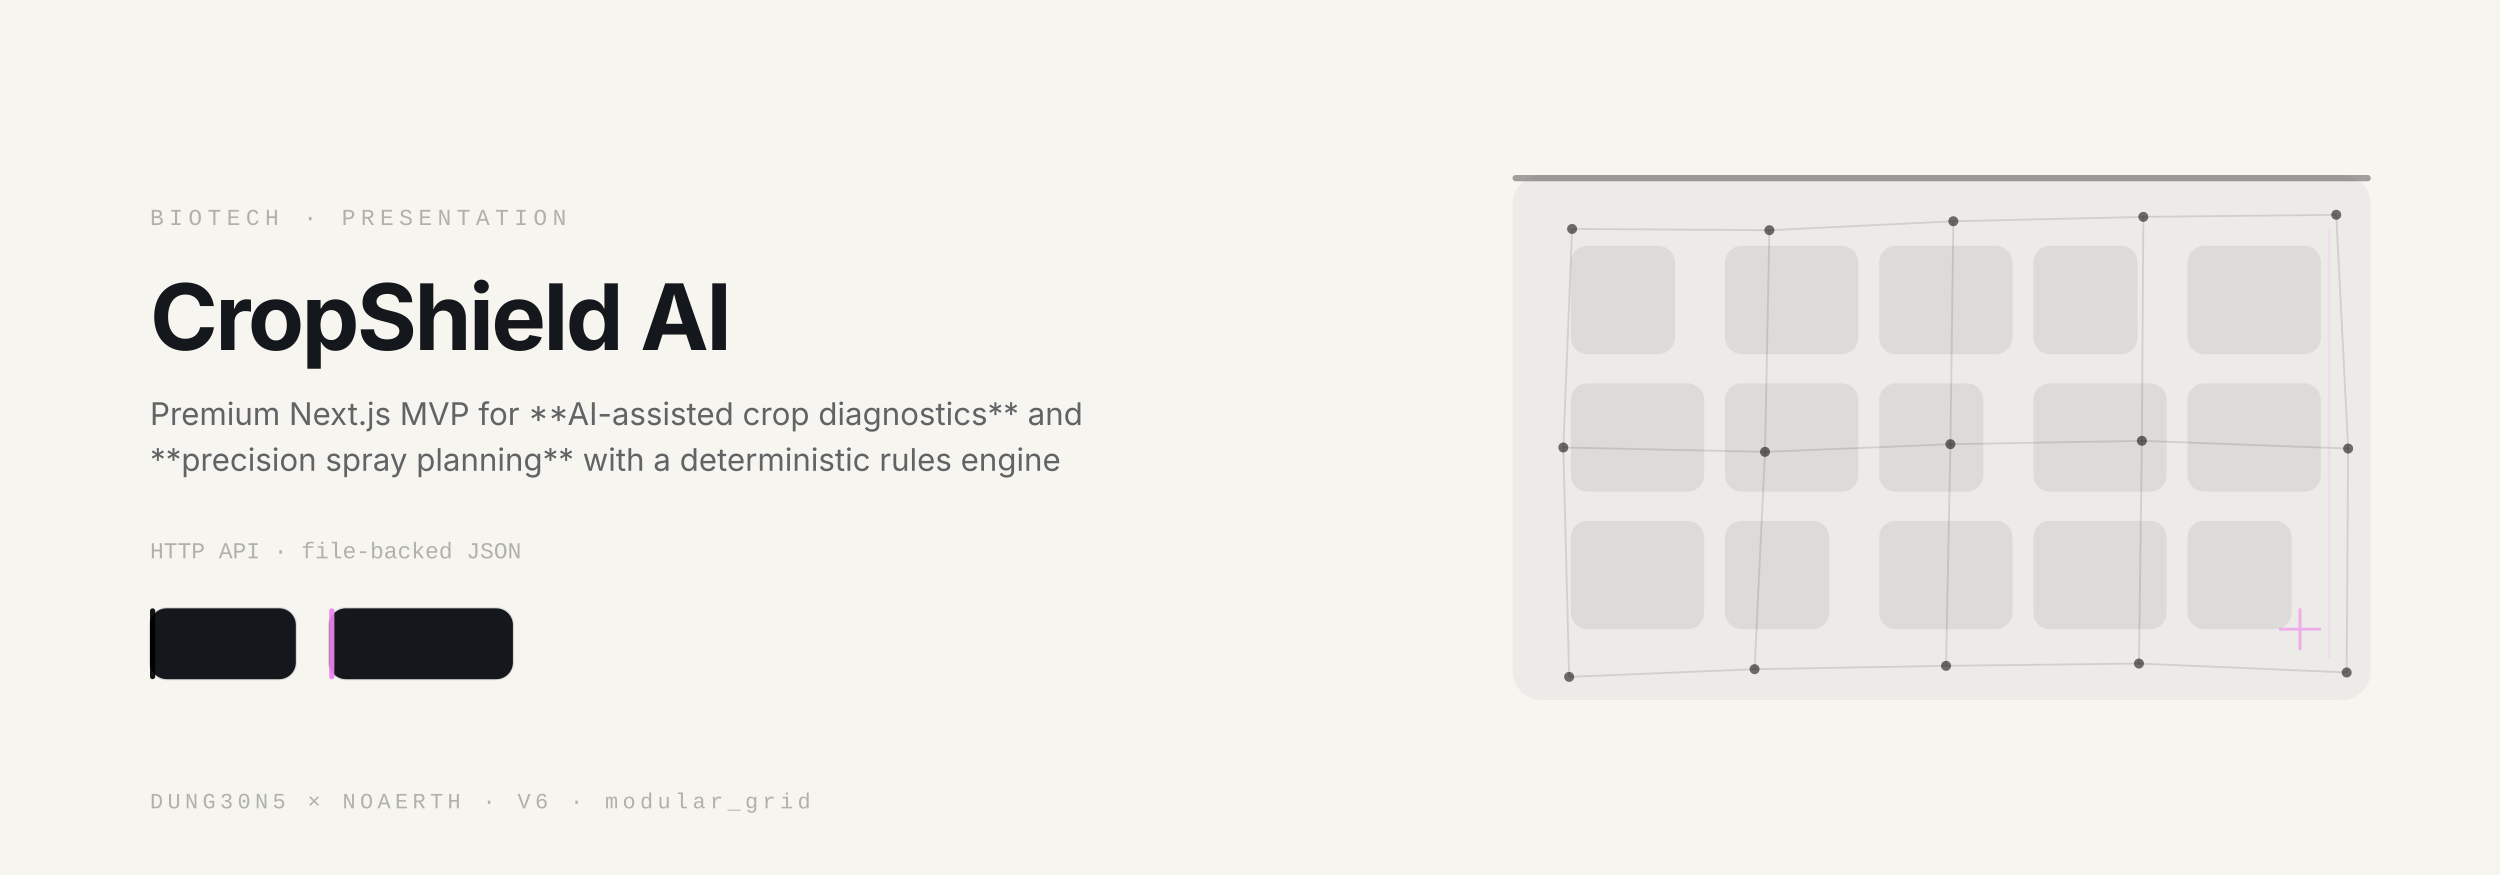
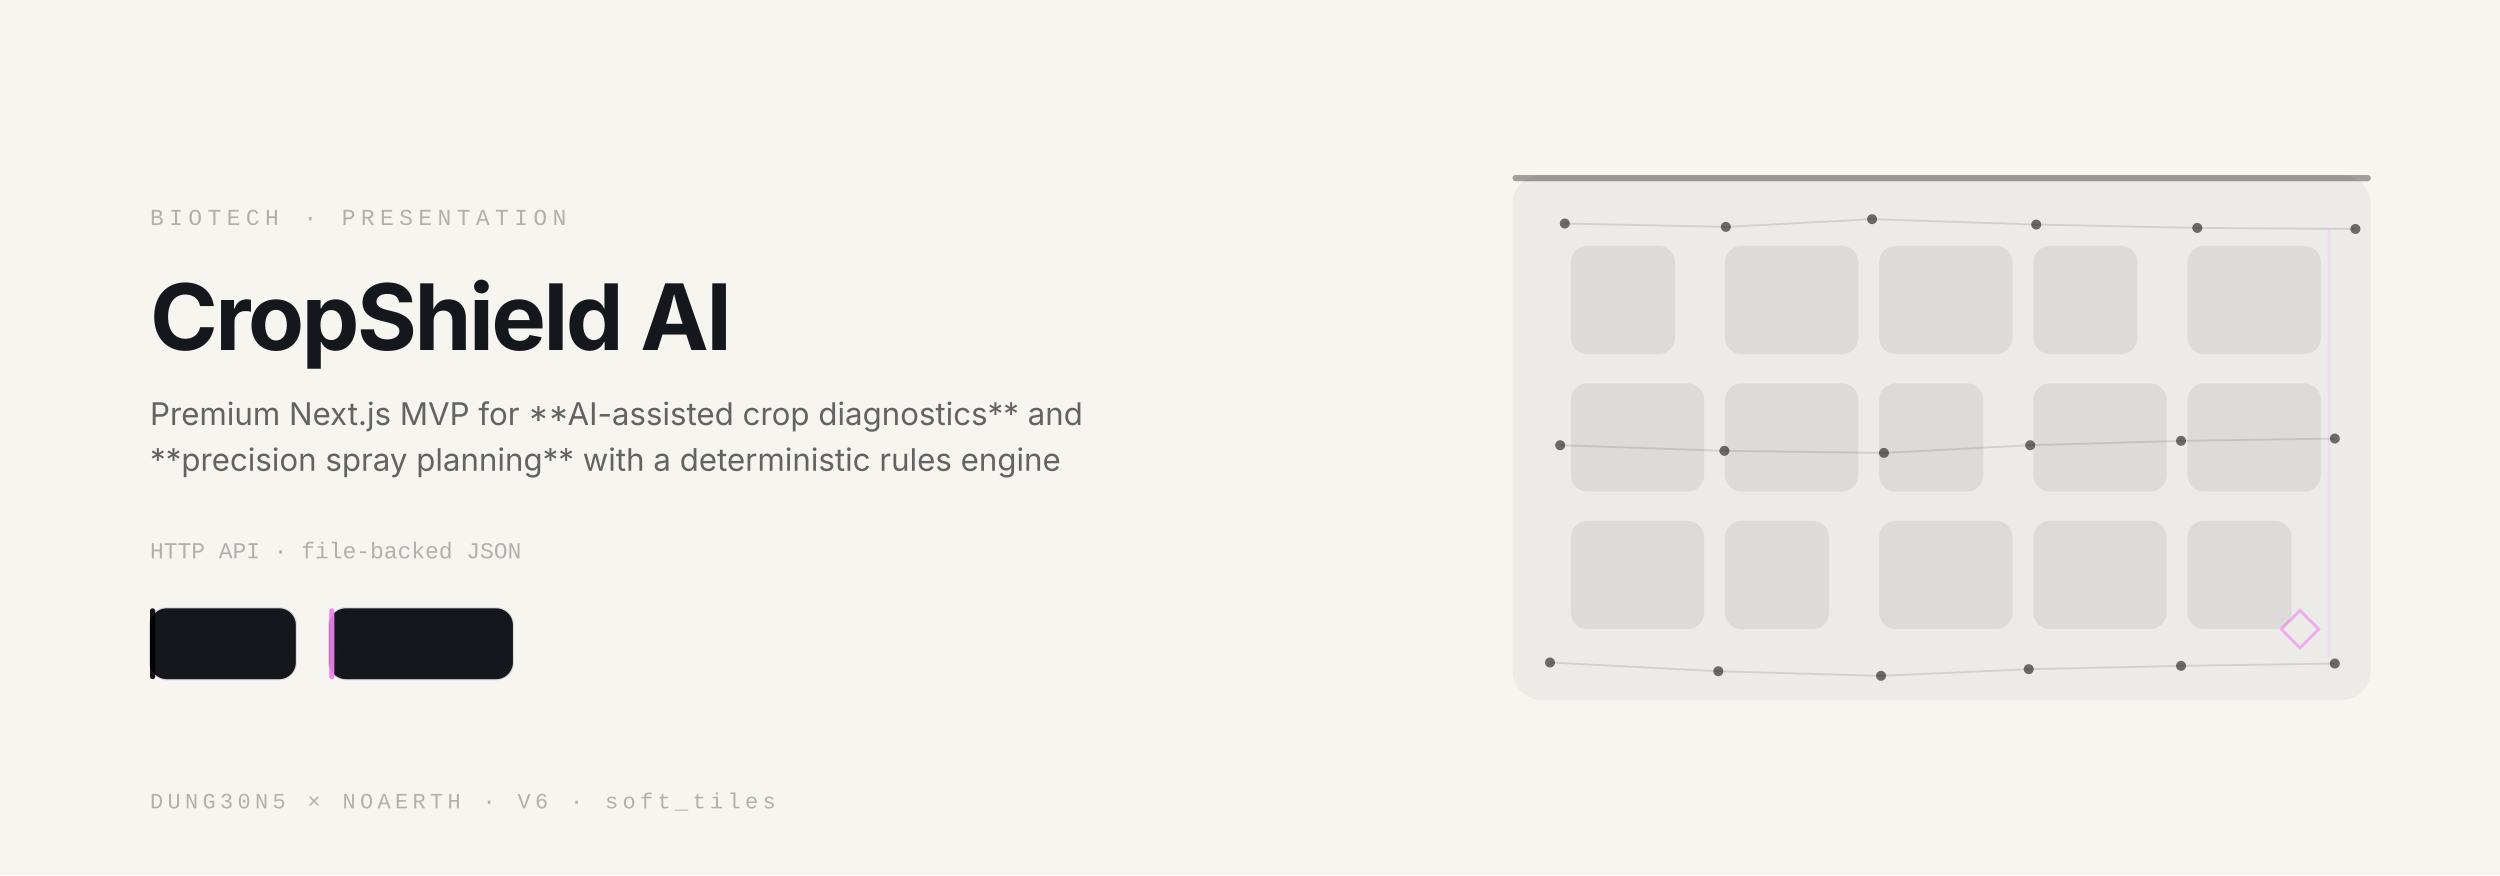
<svg xmlns="http://www.w3.org/2000/svg" viewBox="0 0 1200 420" width="1200" height="420" role="img" aria-label="CropShield AI: a composed grid assembles and a sweep resolves it">
  <rect width="1200" height="420" fill="#f7f5f0" />
  <text x="72" y="108" font-family="ui-monospace, SFMono-Regular, Menlo, Monaco, Consolas, 'Liberation Mono', monospace" font-size="11" letter-spacing="2.6" fill="#14171c4f">BIOTECH · PRESENTATION</text>
  <text x="72" y="168" font-family="-apple-system, BlinkMacSystemFont, 'Segoe UI', Inter, Helvetica, Arial, sans-serif" font-size="44" font-weight="660" letter-spacing="-1.2" fill="#14171c">CropShield AI</text>
  <text x="72" y="204" font-family="-apple-system, BlinkMacSystemFont, 'Segoe UI', Inter, Helvetica, Arial, sans-serif" font-size="15" fill="#14171ca8">Premium Next.js MVP for **AI-assisted crop diagnostics** and</text>
  <text x="72" y="226" font-family="-apple-system, BlinkMacSystemFont, 'Segoe UI', Inter, Helvetica, Arial, sans-serif" font-size="15" fill="#14171ca8">**precision spray planning** with a deterministic rules engine</text>
  <text x="72" y="268" font-family="ui-monospace, SFMono-Regular, Menlo, Monaco, Consolas, 'Liberation Mono', monospace" font-size="11" fill="#14171c4f">HTTP API · file-backed JSON</text>
  <rect x="72.0" y="292.0" width="70.0" height="34.0" rx="8" fill="#14171c" stroke="#14171c1f" stroke-width="1.1" />
  <rect x="72.0" y="292.0" width="2.5" height="34.0" rx="1.2" fill="mint" opacity="0.92" />
  <text x="107.0" y="314" font-family="ui-monospace, SFMono-Regular, Menlo, Monaco, Consolas, 'Liberation Mono', monospace" font-size="11" fill="#14171c" fill-opacity="0.82" text-anchor="middle">reports</text>
  <rect x="158.0" y="292.0" width="88.2" height="34.0" rx="8" fill="#14171c" stroke="#14171c1f" stroke-width="1.1" />
  <rect x="158.0" y="292.0" width="2.5" height="34.0" rx="1.2" fill="violet" opacity="0.92" />
  <text x="202.1" y="314" font-family="ui-monospace, SFMono-Regular, Menlo, Monaco, Consolas, 'Liberation Mono', monospace" font-size="11" fill="#14171c" fill-opacity="0.82" text-anchor="middle">reports/[id]</text>
  <rect x="726.0" y="84.0" width="412.0" height="252.0" rx="14" fill="mint" fill-opacity="0.04" />
  <rect x="729.0" y="87.0" width="406.0" height="246.0" rx="12" fill="none" stroke="mint" stroke-width="1" stroke-opacity="0.18" />
-   <line x1="754.6" y1="109.9" x2="849.3" y2="110.5" stroke="#14171c1f" stroke-width="0.9" />
-   <line x1="754.6" y1="109.9" x2="750.4" y2="214.8" stroke="#14171c1f" stroke-width="0.9" />
-   <line x1="849.3" y1="110.5" x2="937.6" y2="106.2" stroke="#14171c1f" stroke-width="0.9" />
-   <line x1="849.3" y1="110.5" x2="847.2" y2="216.9" stroke="#14171c1f" stroke-width="0.9" />
-   <line x1="937.6" y1="106.2" x2="1028.8" y2="104.1" stroke="#14171c1f" stroke-width="0.9" />
-   <line x1="937.6" y1="106.2" x2="936.2" y2="213.2" stroke="#14171c1f" stroke-width="0.9" />
-   <line x1="1028.8" y1="104.1" x2="1121.4" y2="103.1" stroke="#14171c1f" stroke-width="0.9" />
-   <line x1="1028.8" y1="104.1" x2="1028.1" y2="211.6" stroke="#14171c1f" stroke-width="0.9" />
-   <line x1="1121.4" y1="103.1" x2="1127.1" y2="215.3" stroke="#14171c1f" stroke-width="0.9" />
-   <line x1="750.4" y1="214.8" x2="847.2" y2="216.9" stroke="#14171c1f" stroke-width="0.9" />
-   <line x1="750.4" y1="214.8" x2="753.2" y2="324.9" stroke="#14171c1f" stroke-width="0.9" />
-   <line x1="847.2" y1="216.9" x2="936.2" y2="213.2" stroke="#14171c1f" stroke-width="0.9" />
-   <line x1="847.2" y1="216.9" x2="842.2" y2="321.2" stroke="#14171c1f" stroke-width="0.9" />
-   <line x1="936.2" y1="213.2" x2="1028.1" y2="211.6" stroke="#14171c1f" stroke-width="0.9" />
-   <line x1="936.2" y1="213.2" x2="934.1" y2="319.6" stroke="#14171c1f" stroke-width="0.9" />
-   <line x1="1028.1" y1="211.6" x2="1127.1" y2="215.3" stroke="#14171c1f" stroke-width="0.9" />
-   <line x1="1028.1" y1="211.6" x2="1026.7" y2="318.5" stroke="#14171c1f" stroke-width="0.9" />
-   <line x1="1127.1" y1="215.3" x2="1126.4" y2="322.8" stroke="#14171c1f" stroke-width="0.9" />
-   <line x1="753.2" y1="324.9" x2="842.2" y2="321.2" stroke="#14171c1f" stroke-width="0.9" />
-   <line x1="842.2" y1="321.2" x2="934.1" y2="319.6" stroke="#14171c1f" stroke-width="0.9" />
-   <line x1="934.1" y1="319.6" x2="1026.7" y2="318.5" stroke="#14171c1f" stroke-width="0.9" />
-   <line x1="1026.7" y1="318.5" x2="1126.4" y2="322.8" stroke="#14171c1f" stroke-width="0.9" />
-   <circle cx="754.6" cy="109.9" r="2.4" fill="mint" opacity="0.55" />
-   <circle cx="849.3" cy="110.5" r="2.4" fill="mint" opacity="0.55" />
-   <circle cx="937.6" cy="106.2" r="2.4" fill="mint" opacity="0.55" />
-   <circle cx="1028.8" cy="104.1" r="2.4" fill="mint" opacity="0.55" />
-   <circle cx="1121.4" cy="103.1" r="2.4" fill="mint" opacity="0.55" />
-   <circle cx="750.4" cy="214.8" r="2.4" fill="mint" opacity="0.55" />
-   <circle cx="847.2" cy="216.9" r="2.4" fill="mint" opacity="0.55" />
-   <circle cx="936.2" cy="213.2" r="2.4" fill="mint" opacity="0.55" />
-   <circle cx="1028.1" cy="211.6" r="2.4" fill="mint" opacity="0.55" />
-   <circle cx="1127.1" cy="215.3" r="2.4" fill="mint" opacity="0.55" />
-   <circle cx="753.2" cy="324.9" r="2.4" fill="mint" opacity="0.55" />
-   <circle cx="842.2" cy="321.2" r="2.4" fill="mint" opacity="0.55" />
-   <circle cx="934.1" cy="319.6" r="2.4" fill="mint" opacity="0.55" />
-   <circle cx="1026.7" cy="318.5" r="2.4" fill="mint" opacity="0.55" />
-   <circle cx="1126.4" cy="322.8" r="2.4" fill="mint" opacity="0.55" />
+   <line x1="751.1" y1="107.3" x2="828.4" y2="108.9" stroke="#14171c1f" stroke-width="0.9" />
+   <line x1="828.4" y1="108.9" x2="898.6" y2="105.2" stroke="#14171c1f" stroke-width="0.9" />
+   <line x1="898.6" y1="105.2" x2="977.4" y2="107.8" stroke="#14171c1f" stroke-width="0.9" />
+   <line x1="977.4" y1="107.8" x2="1054.7" y2="109.4" stroke="#14171c1f" stroke-width="0.9" />
+   <line x1="1054.7" y1="109.4" x2="1130.6" y2="109.9" stroke="#14171c1f" stroke-width="0.9" />
+   <line x1="748.9" y1="213.7" x2="827.7" y2="216.4" stroke="#14171c1f" stroke-width="0.9" />
+   <line x1="827.7" y1="216.4" x2="904.3" y2="217.4" stroke="#14171c1f" stroke-width="0.9" />
+   <line x1="904.3" y1="217.4" x2="974.5" y2="213.7" stroke="#14171c1f" stroke-width="0.9" />
+   <line x1="974.5" y1="213.7" x2="1046.9" y2="211.6" stroke="#14171c1f" stroke-width="0.9" />
+   <line x1="1046.9" y1="211.6" x2="1120.7" y2="210.5" stroke="#14171c1f" stroke-width="0.9" />
+   <line x1="744.0" y1="318.0" x2="824.8" y2="322.2" stroke="#14171c1f" stroke-width="0.9" />
+   <line x1="824.8" y1="322.2" x2="902.9" y2="324.4" stroke="#14171c1f" stroke-width="0.9" />
+   <line x1="902.9" y1="324.4" x2="973.8" y2="321.2" stroke="#14171c1f" stroke-width="0.9" />
+   <line x1="973.8" y1="321.2" x2="1046.9" y2="319.6" stroke="#14171c1f" stroke-width="0.9" />
+   <line x1="1046.9" y1="319.6" x2="1120.7" y2="318.5" stroke="#14171c1f" stroke-width="0.9" />
+   <circle cx="751.1" cy="107.3" r="2.4" fill="mint" opacity="0.55" />
+   <circle cx="828.4" cy="108.9" r="2.4" fill="mint" opacity="0.55" />
+   <circle cx="898.6" cy="105.2" r="2.4" fill="mint" opacity="0.55" />
+   <circle cx="977.4" cy="107.8" r="2.4" fill="mint" opacity="0.55" />
+   <circle cx="1054.7" cy="109.4" r="2.4" fill="mint" opacity="0.55" />
+   <circle cx="1130.6" cy="109.9" r="2.4" fill="mint" opacity="0.55" />
+   <circle cx="748.9" cy="213.7" r="2.4" fill="mint" opacity="0.55" />
+   <circle cx="827.7" cy="216.4" r="2.4" fill="mint" opacity="0.55" />
+   <circle cx="904.3" cy="217.4" r="2.4" fill="mint" opacity="0.55" />
+   <circle cx="974.5" cy="213.7" r="2.4" fill="mint" opacity="0.55" />
+   <circle cx="1046.9" cy="211.6" r="2.4" fill="mint" opacity="0.55" />
+   <circle cx="1120.7" cy="210.5" r="2.4" fill="mint" opacity="0.55" />
+   <circle cx="744.0" cy="318.0" r="2.4" fill="mint" opacity="0.55" />
+   <circle cx="824.8" cy="322.2" r="2.4" fill="mint" opacity="0.55" />
+   <circle cx="902.9" cy="324.4" r="2.4" fill="mint" opacity="0.55" />
+   <circle cx="973.8" cy="321.2" r="2.4" fill="mint" opacity="0.55" />
+   <circle cx="1046.9" cy="319.6" r="2.4" fill="mint" opacity="0.55" />
+   <circle cx="1120.7" cy="318.5" r="2.4" fill="mint" opacity="0.55" />
  <rect x="726.0" y="84.0" width="412.0" height="3" rx="1.5" fill="mint" opacity="0.35" />
-   <path d="M1094.0 302.0 h20 M1104.0 292.0 v20" stroke="violet" stroke-width="1.4" opacity="0.6" />
+   <path d="M1095.0 302.0 l9 -9 l9 9 l-9 9 z" fill="none" stroke="violet" stroke-width="1.4" opacity="0.6" />
  <rect x="754" y="118" width="50" height="52" rx="8" fill="mint" fill-opacity="0.08" stroke="mint" stroke-width="1" stroke-opacity="0.4" opacity="0.85" />
  <rect x="828" y="118" width="64" height="52" rx="8" fill="mint" fill-opacity="0.08" stroke="mint" stroke-width="1" stroke-opacity="0.4" opacity="0.85" />
  <rect x="902" y="118" width="64" height="52" rx="8" fill="mint" fill-opacity="0.08" stroke="mint" stroke-width="1" stroke-opacity="0.4" opacity="0.85" />
  <rect x="976" y="118" width="50" height="52" rx="8" fill="mint" fill-opacity="0.08" stroke="mint" stroke-width="1" stroke-opacity="0.4" opacity="0.85" />
  <rect x="1050" y="118" width="64" height="52" rx="8" fill="mint" fill-opacity="0.08" stroke="mint" stroke-width="1" stroke-opacity="0.4" opacity="0.85" />
  <rect x="754" y="184" width="64" height="52" rx="8" fill="mint" fill-opacity="0.08" stroke="mint" stroke-width="1" stroke-opacity="0.4" opacity="0.85" />
  <rect x="828" y="184" width="64" height="52" rx="8" fill="mint" fill-opacity="0.08" stroke="mint" stroke-width="1" stroke-opacity="0.4" opacity="0.85" />
  <rect x="902" y="184" width="50" height="52" rx="8" fill="mint" fill-opacity="0.08" stroke="mint" stroke-width="1" stroke-opacity="0.4" opacity="0.85" />
  <rect x="976" y="184" width="64" height="52" rx="8" fill="mint" fill-opacity="0.08" stroke="mint" stroke-width="1" stroke-opacity="0.4" opacity="0.85" />
  <rect x="1050" y="184" width="64" height="52" rx="8" fill="mint" fill-opacity="0.08" stroke="mint" stroke-width="1" stroke-opacity="0.4" opacity="0.85" />
  <rect x="754" y="250" width="64" height="52" rx="8" fill="mint" fill-opacity="0.08" stroke="mint" stroke-width="1" stroke-opacity="0.4" opacity="0.85" />
  <rect x="828" y="250" width="50" height="52" rx="8" fill="mint" fill-opacity="0.08" stroke="mint" stroke-width="1" stroke-opacity="0.4" opacity="0.85" />
  <rect x="902" y="250" width="64" height="52" rx="8" fill="mint" fill-opacity="0.08" stroke="mint" stroke-width="1" stroke-opacity="0.4" opacity="0.85" />
  <rect x="976" y="250" width="64" height="52" rx="8" fill="mint" fill-opacity="0.08" stroke="mint" stroke-width="1" stroke-opacity="0.4" opacity="0.85" />
  <rect x="1050" y="250" width="50" height="52" rx="8" fill="mint" fill-opacity="0.08" stroke="mint" stroke-width="1" stroke-opacity="0.4" opacity="0.85" />
  <line x1="1118" y1="110" x2="1118" y2="316" stroke="violet" stroke-width="1.4" opacity="0.14" />
-   <text x="72" y="388" font-family="ui-monospace, SFMono-Regular, Menlo, Monaco, Consolas, 'Liberation Mono', monospace" font-size="10.5" letter-spacing="2.1" fill="#14171c4f">DUNG30N5 × NOAERTH · V6 · modular_grid</text>
+   <text x="72" y="388" font-family="ui-monospace, SFMono-Regular, Menlo, Monaco, Consolas, 'Liberation Mono', monospace" font-size="10.5" letter-spacing="2.1" fill="#14171c4f">DUNG30N5 × NOAERTH · V6 · soft_tiles</text>
</svg>
